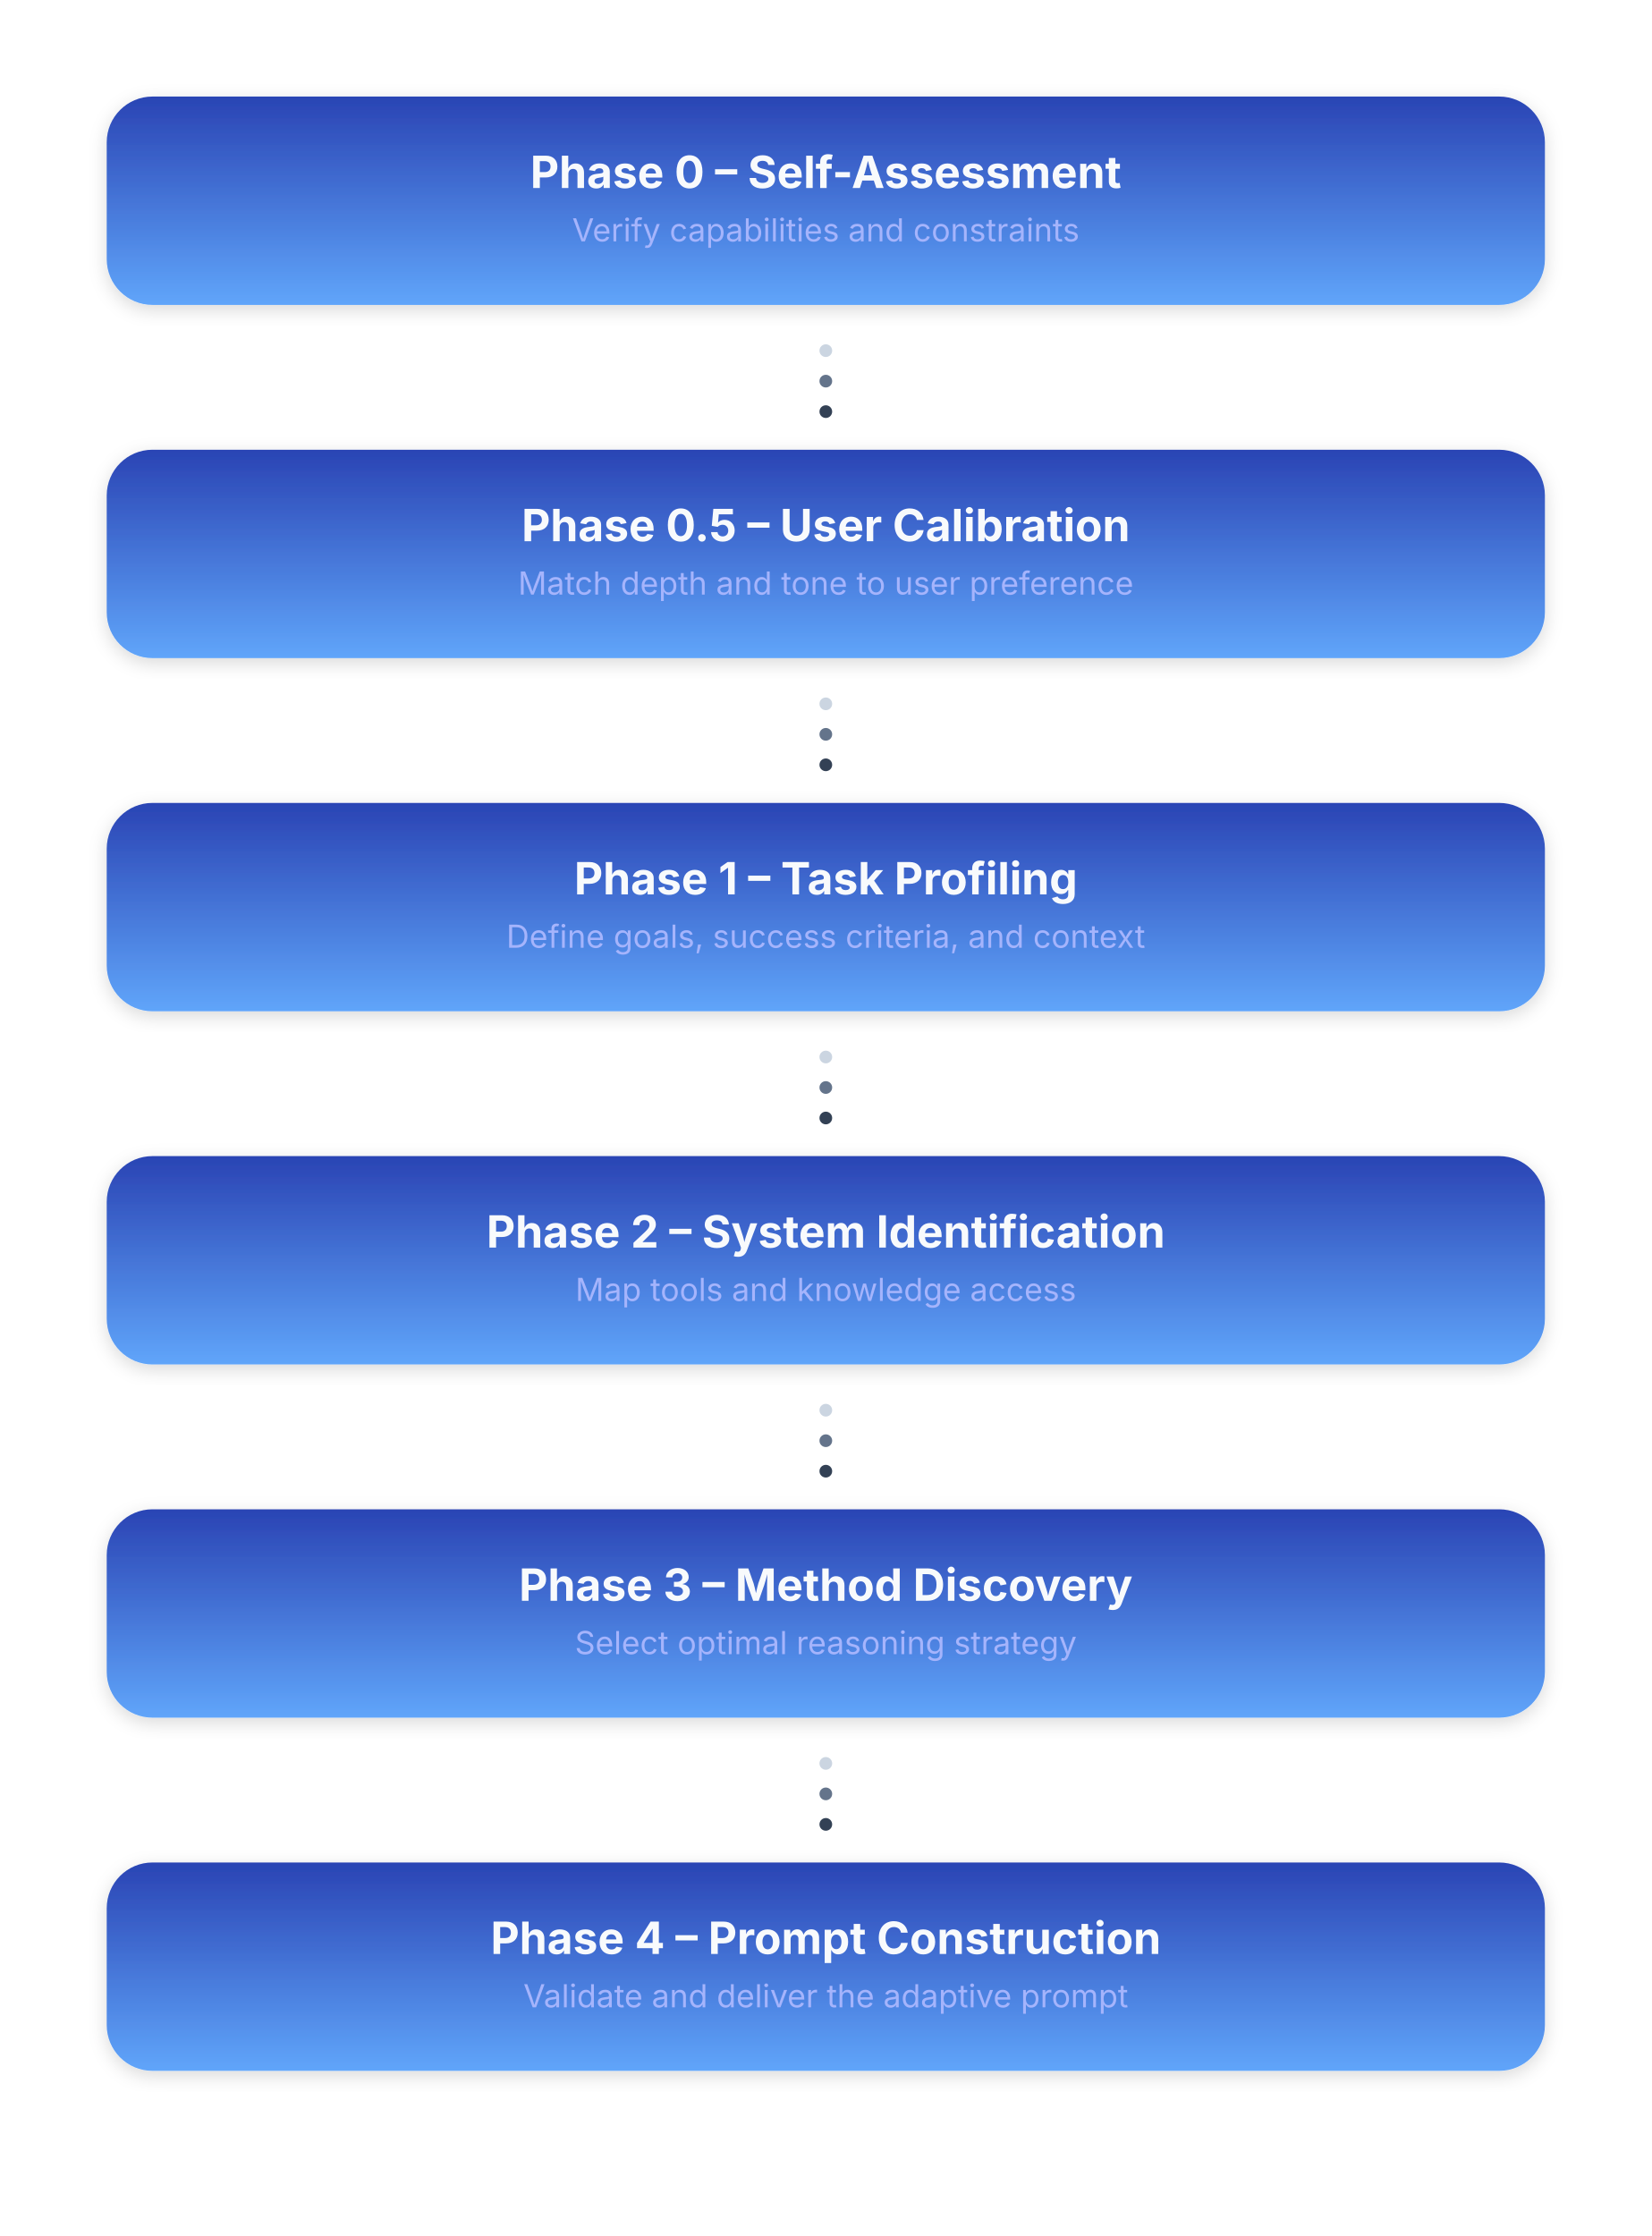
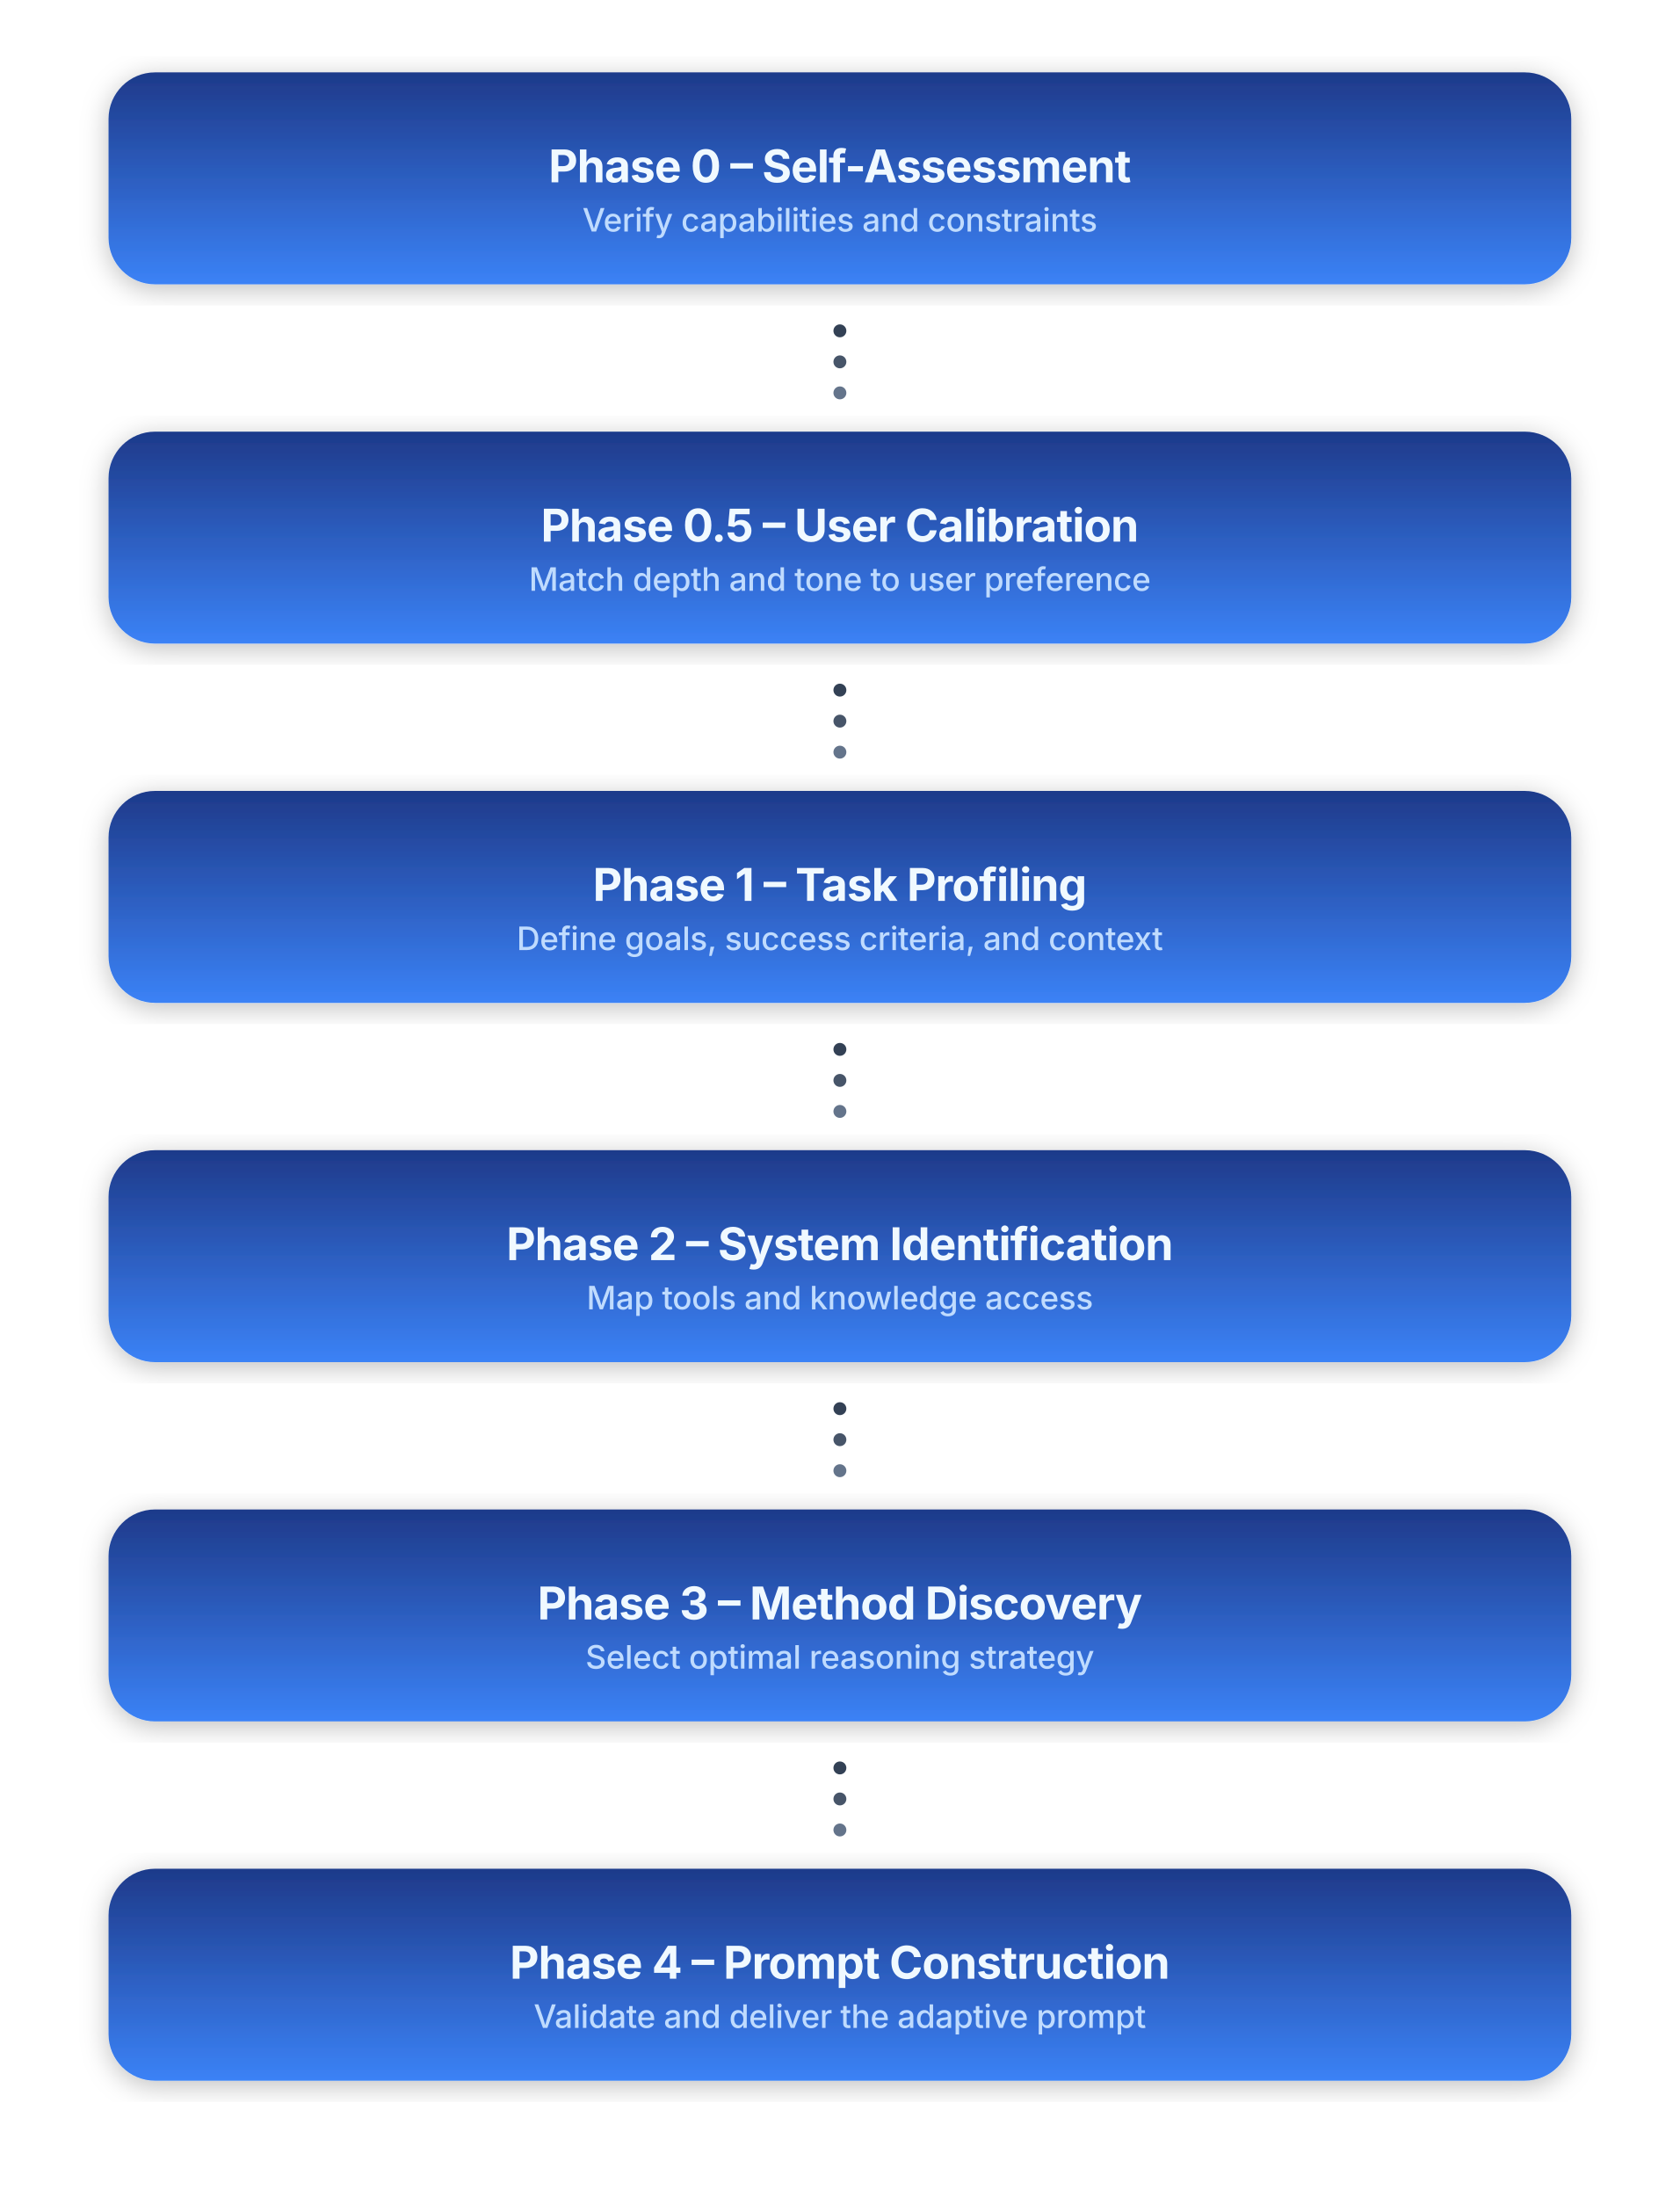
- <svg xmlns="http://www.w3.org/2000/svg" viewBox="0 0 650 880" width="100%" height="auto" preserveAspectRatio="xMidYMid meet">
+ <svg xmlns="http://www.w3.org/2000/svg" width="650" height="850" viewBox="0 0 650 850">
  <defs>
    <linearGradient id="phaseBlueDark" x1="0" y1="0" x2="0" y2="1">
-       <stop offset="0%" stop-color="#2A44B4" />
-       <stop offset="100%" stop-color="#60A5FA" />
+       <stop offset="0%" stop-color="#1E3A8A" />
+       <stop offset="100%" stop-color="#3B82F6" />
    </linearGradient>
    <filter id="shadowDark">
-       <feDropShadow dx="0" dy="2" stdDeviation="3.5" flood-opacity="0.15" flood-color="#000" />
+       <feDropShadow dx="0" dy="2" stdDeviation="5" flood-opacity="0.25" flood-color="#000" />
    </filter>
  </defs>
-   <g font-family="Inter, -apple-system, system-ui, sans-serif" text-anchor="middle">
-     <g transform="translate(42,38)">
+   <a href="FRAMEWORK.md#phase-0-self-assessment-and-capability-inventory" target="_blank">
+     <g transform="translate(42,28)" cursor="pointer">
      <rect width="566" height="82" rx="18" fill="url(#phaseBlueDark)" filter="url(#shadowDark)" />
-       <text x="283" y="36" font-weight="700" font-size="17.5" fill="#F8FAFC">Phase 0 – Self-Assessment</text>
-       <text x="283" y="57" font-weight="400" font-size="12.5" fill="#A5B4FC">Verify capabilities and constraints</text>
+       <g font-family="Inter, system-ui, -apple-system, sans-serif" text-anchor="middle">
+         <text x="283" y="36" dominant-baseline="middle" font-weight="700" font-size="17.5" letter-spacing="-0.3" fill="#F0F9FF">Phase 0 – Self-Assessment</text>
+         <text x="283" y="57" dominant-baseline="middle" font-weight="500" font-size="12.5" letter-spacing="-0.1" fill="#BFDBFE">Verify capabilities and constraints</text>
+       </g>
    </g>
-     <g>
-       <circle cx="325" cy="138" r="2.5" fill="#CBD5E1" />
-       <circle cx="325" cy="150" r="2.5" fill="#64748B" />
-       <circle cx="325" cy="162" r="2.5" fill="#334155" />
+   </a>
+   <g>
+     <circle cx="325" cy="128" r="2.5" fill="#334155" />
+     <circle cx="325" cy="140" r="2.5" fill="#475569" />
+     <circle cx="325" cy="152" r="2.5" fill="#64748B" />
+   </g>
+   <a href="FRAMEWORK.md#phase-05-user-granularity-calibration" target="_blank">
+     <g transform="translate(42,167)" cursor="pointer">
+       <rect width="566" height="82" rx="18" fill="url(#phaseBlueDark)" filter="url(#shadowDark)" />
+       <g font-family="Inter, system-ui, -apple-system, sans-serif" text-anchor="middle">
+         <text x="283" y="36" dominant-baseline="middle" font-weight="700" font-size="17.5" letter-spacing="-0.3" fill="#F0F9FF">Phase 0.5 – User Calibration</text>
+         <text x="283" y="57" dominant-baseline="middle" font-weight="500" font-size="12.5" letter-spacing="-0.1" fill="#BFDBFE">Match depth and tone to user preference</text>
+       </g>
    </g>
-     <g transform="translate(42,177)">
+   </a>
+   <g>
+     <circle cx="325" cy="267" r="2.5" fill="#334155" />
+     <circle cx="325" cy="279" r="2.5" fill="#475569" />
+     <circle cx="325" cy="291" r="2.5" fill="#64748B" />
+   </g>
+   <a href="FRAMEWORK.md#phase-1-task-and-user-profiling" target="_blank">
+     <g transform="translate(42,306)" cursor="pointer">
      <rect width="566" height="82" rx="18" fill="url(#phaseBlueDark)" filter="url(#shadowDark)" />
-       <text x="283" y="36" font-weight="700" font-size="17.5" fill="#F8FAFC">Phase 0.5 – User Calibration</text>
-       <text x="283" y="57" font-weight="400" font-size="12.5" fill="#A5B4FC">Match depth and tone to user preference</text>
+       <g font-family="Inter, system-ui, -apple-system, sans-serif" text-anchor="middle">
+         <text x="283" y="36" dominant-baseline="middle" font-weight="700" font-size="17.5" letter-spacing="-0.3" fill="#F0F9FF">Phase 1 – Task Profiling</text>
+         <text x="283" y="57" dominant-baseline="middle" font-weight="500" font-size="12.5" letter-spacing="-0.1" fill="#BFDBFE">Define goals, success criteria, and context</text>
+       </g>
    </g>
-     <g>
-       <circle cx="325" cy="277" r="2.5" fill="#CBD5E1" />
-       <circle cx="325" cy="289" r="2.5" fill="#64748B" />
-       <circle cx="325" cy="301" r="2.5" fill="#334155" />
+   </a>
+   <g>
+     <circle cx="325" cy="406" r="2.5" fill="#334155" />
+     <circle cx="325" cy="418" r="2.5" fill="#475569" />
+     <circle cx="325" cy="430" r="2.5" fill="#64748B" />
+   </g>
+   <a href="FRAMEWORK.md#phase-2-system-identification" target="_blank">
+     <g transform="translate(42,445)" cursor="pointer">
+       <rect width="566" height="82" rx="18" fill="url(#phaseBlueDark)" filter="url(#shadowDark)" />
+       <g font-family="Inter, system-ui, -apple-system, sans-serif" text-anchor="middle">
+         <text x="283" y="36" dominant-baseline="middle" font-weight="700" font-size="17.5" letter-spacing="-0.3" fill="#F0F9FF">Phase 2 – System Identification</text>
+         <text x="283" y="57" dominant-baseline="middle" font-weight="500" font-size="12.5" letter-spacing="-0.1" fill="#BFDBFE">Map tools and knowledge access</text>
+       </g>
    </g>
-     <g transform="translate(42,316)">
+   </a>
+   <g>
+     <circle cx="325" cy="545" r="2.5" fill="#334155" />
+     <circle cx="325" cy="557" r="2.5" fill="#475569" />
+     <circle cx="325" cy="569" r="2.5" fill="#64748B" />
+   </g>
+   <a href="FRAMEWORK.md#phase-3-method-and-format-discovery" target="_blank">
+     <g transform="translate(42,584)" cursor="pointer">
      <rect width="566" height="82" rx="18" fill="url(#phaseBlueDark)" filter="url(#shadowDark)" />
-       <text x="283" y="36" font-weight="700" font-size="17.5" fill="#F8FAFC">Phase 1 – Task Profiling</text>
-       <text x="283" y="57" font-weight="400" font-size="12.5" fill="#A5B4FC">Define goals, success criteria, and context</text>
+       <g font-family="Inter, system-ui, -apple-system, sans-serif" text-anchor="middle">
+         <text x="283" y="36" dominant-baseline="middle" font-weight="700" font-size="17.5" letter-spacing="-0.3" fill="#F0F9FF">Phase 3 – Method Discovery</text>
+         <text x="283" y="57" dominant-baseline="middle" font-weight="500" font-size="12.5" letter-spacing="-0.1" fill="#BFDBFE">Select optimal reasoning strategy</text>
+       </g>
    </g>
-     <g>
-       <circle cx="325" cy="416" r="2.5" fill="#CBD5E1" />
-       <circle cx="325" cy="428" r="2.5" fill="#64748B" />
-       <circle cx="325" cy="440" r="2.5" fill="#334155" />
+   </a>
+   <g>
+     <circle cx="325" cy="684" r="2.5" fill="#334155" />
+     <circle cx="325" cy="696" r="2.5" fill="#475569" />
+     <circle cx="325" cy="708" r="2.5" fill="#64748B" />
+   </g>
+   <a href="FRAMEWORK.md#phase-4-prompt-construction" target="_blank">
+     <g transform="translate(42,723)" cursor="pointer">
+       <rect width="566" height="82" rx="18" fill="url(#phaseBlueDark)" filter="url(#shadowDark)" />
+       <g font-family="Inter, system-ui, -apple-system, sans-serif" text-anchor="middle">
+         <text x="283" y="36" dominant-baseline="middle" font-weight="700" font-size="17.5" letter-spacing="-0.3" fill="#F0F9FF">Phase 4 – Prompt Construction</text>
+         <text x="283" y="57" dominant-baseline="middle" font-weight="500" font-size="12.5" letter-spacing="-0.1" fill="#BFDBFE">Validate and deliver the adaptive prompt</text>
+       </g>
    </g>
-     <g transform="translate(42,455)">
-       <rect width="566" height="82" rx="18" fill="url(#phaseBlueDark)" filter="url(#shadowDark)" />
-       <text x="283" y="36" font-weight="700" font-size="17.5" fill="#F8FAFC">Phase 2 – System Identification</text>
-       <text x="283" y="57" font-weight="400" font-size="12.5" fill="#A5B4FC">Map tools and knowledge access</text>
-     </g>
-     <g>
-       <circle cx="325" cy="555" r="2.5" fill="#CBD5E1" />
-       <circle cx="325" cy="567" r="2.5" fill="#64748B" />
-       <circle cx="325" cy="579" r="2.5" fill="#334155" />
-     </g>
-     <g transform="translate(42,594)">
-       <rect width="566" height="82" rx="18" fill="url(#phaseBlueDark)" filter="url(#shadowDark)" />
-       <text x="283" y="36" font-weight="700" font-size="17.5" fill="#F8FAFC">Phase 3 – Method Discovery</text>
-       <text x="283" y="57" font-weight="400" font-size="12.5" fill="#A5B4FC">Select optimal reasoning strategy</text>
-     </g>
-     <g>
-       <circle cx="325" cy="694" r="2.5" fill="#CBD5E1" />
-       <circle cx="325" cy="706" r="2.5" fill="#64748B" />
-       <circle cx="325" cy="718" r="2.5" fill="#334155" />
-     </g>
-     <g transform="translate(42,733)">
-       <rect width="566" height="82" rx="18" fill="url(#phaseBlueDark)" filter="url(#shadowDark)" />
-       <text x="283" y="36" font-weight="700" font-size="17.5" fill="#F8FAFC">Phase 4 – Prompt Construction</text>
-       <text x="283" y="57" font-weight="400" font-size="12.5" fill="#A5B4FC">Validate and deliver the adaptive prompt</text>
-     </g>
-   </g>
+   </a>
</svg>
